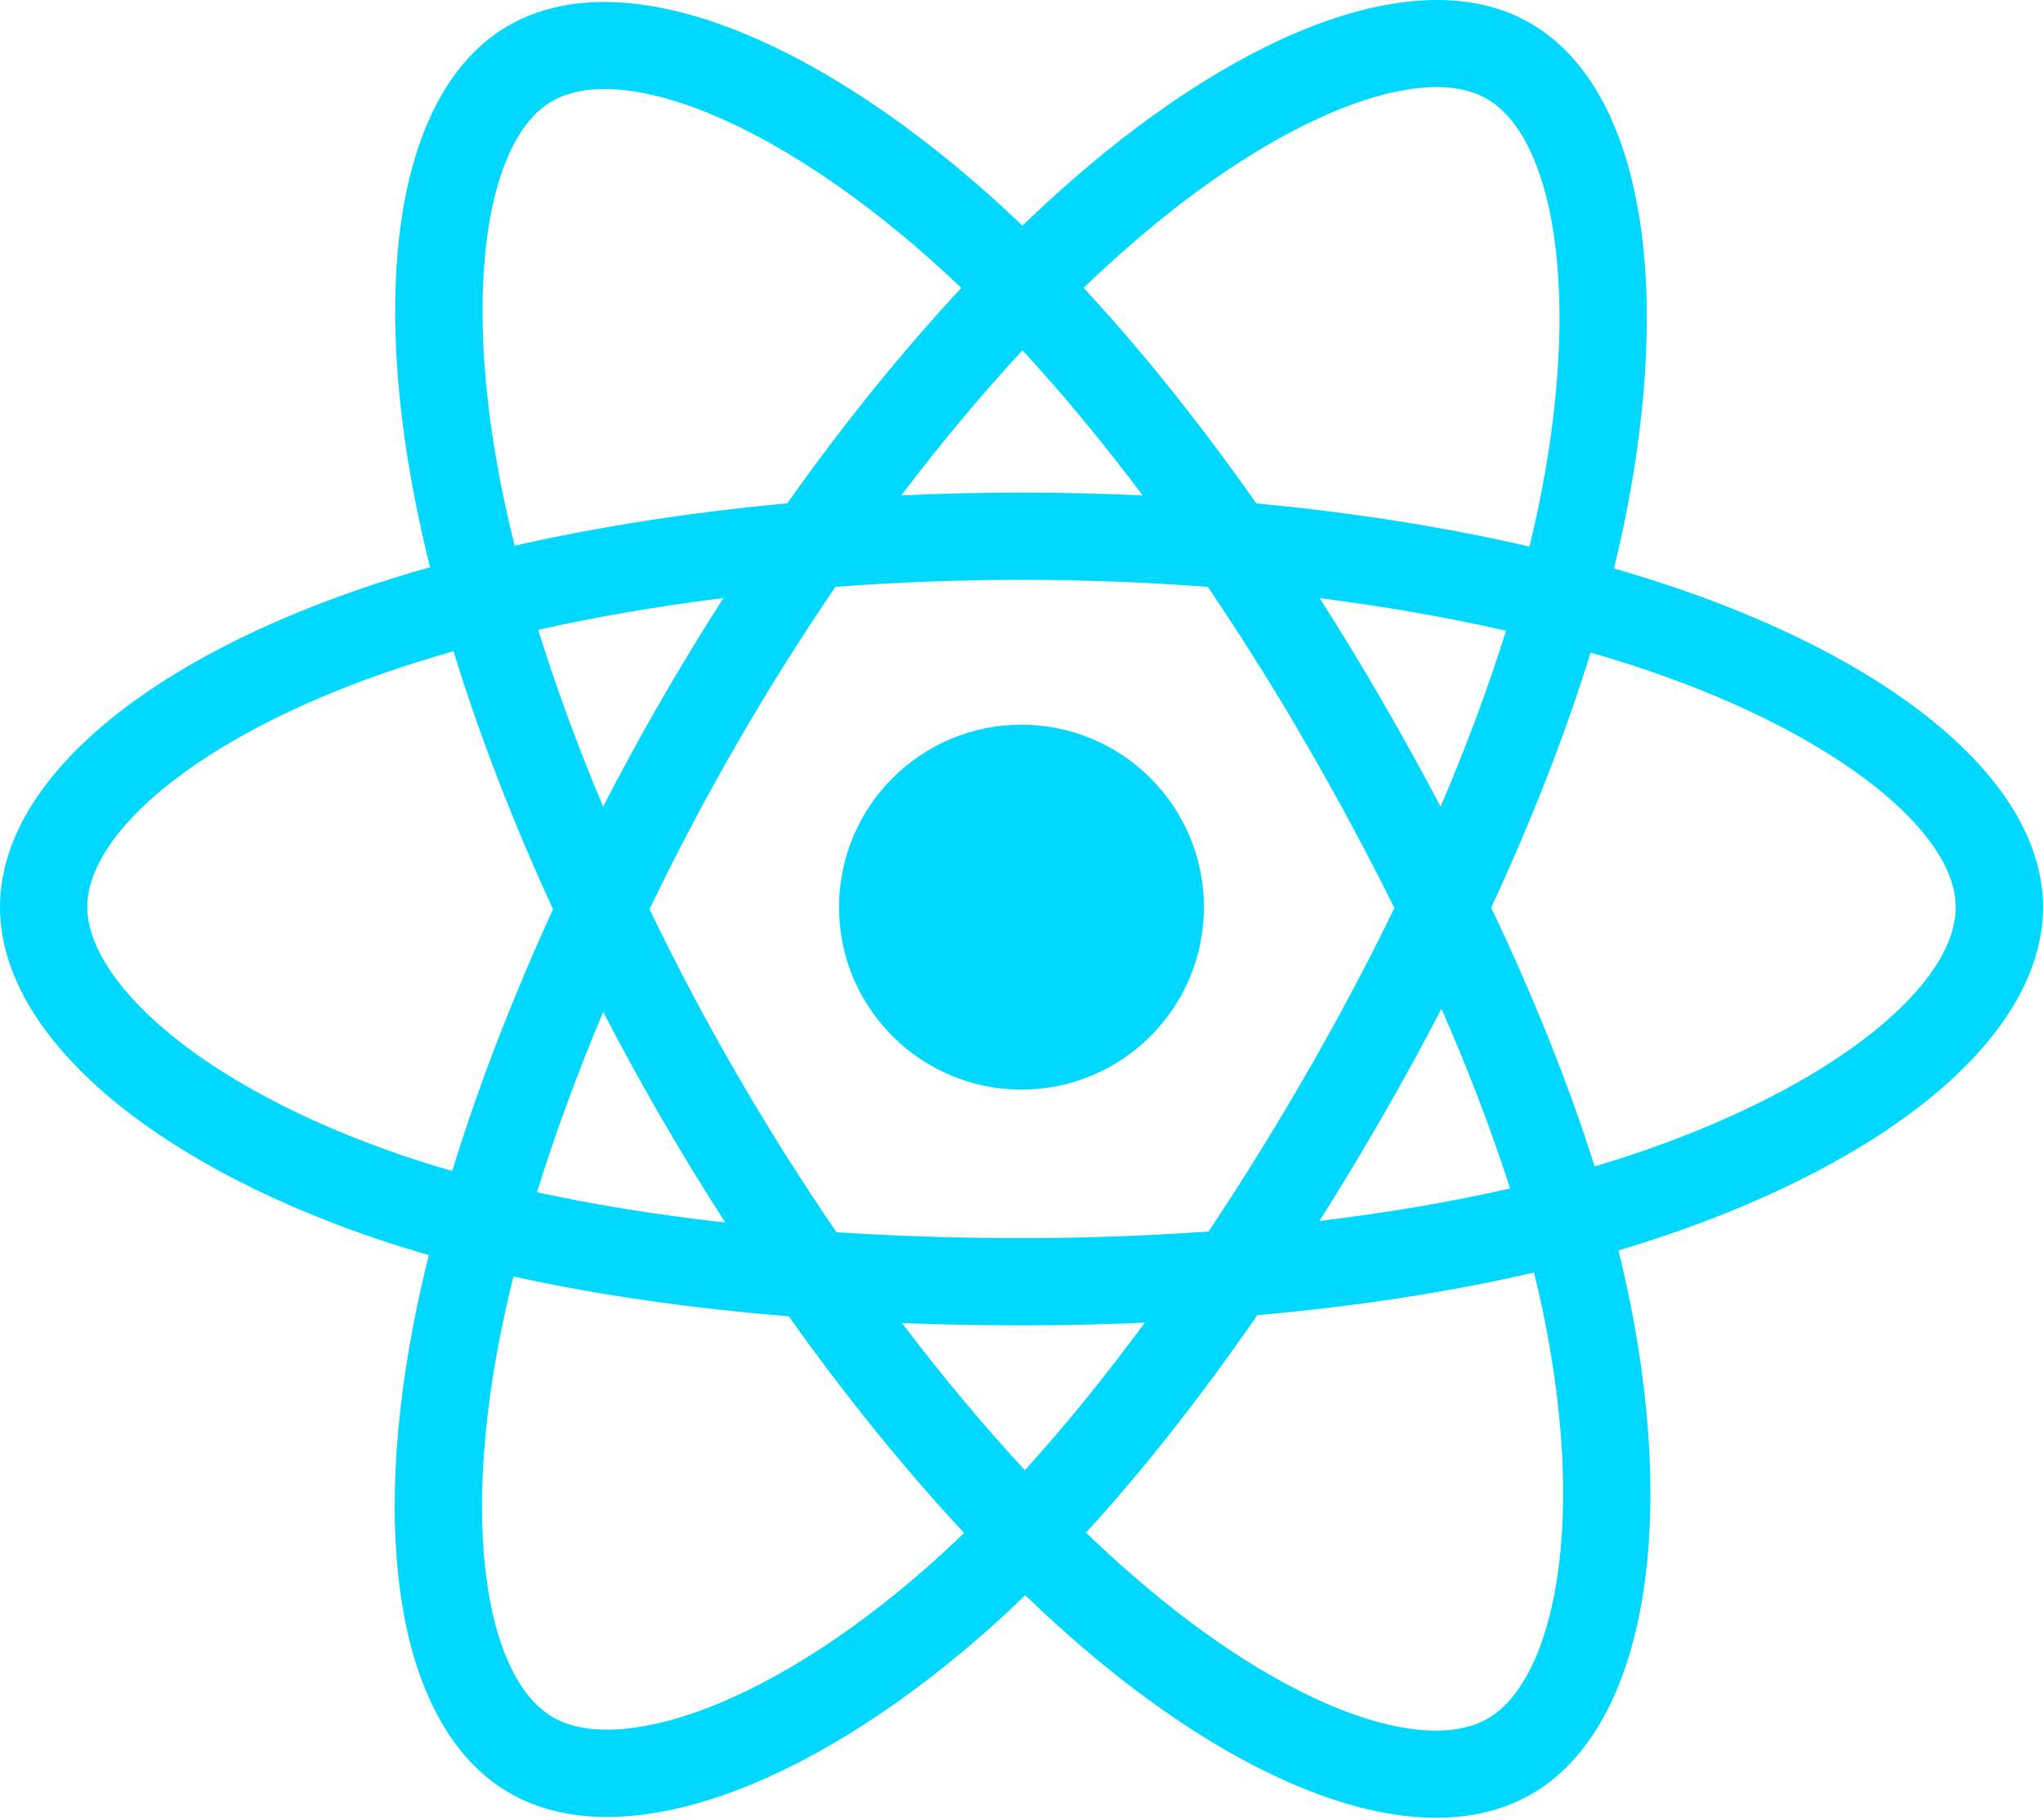
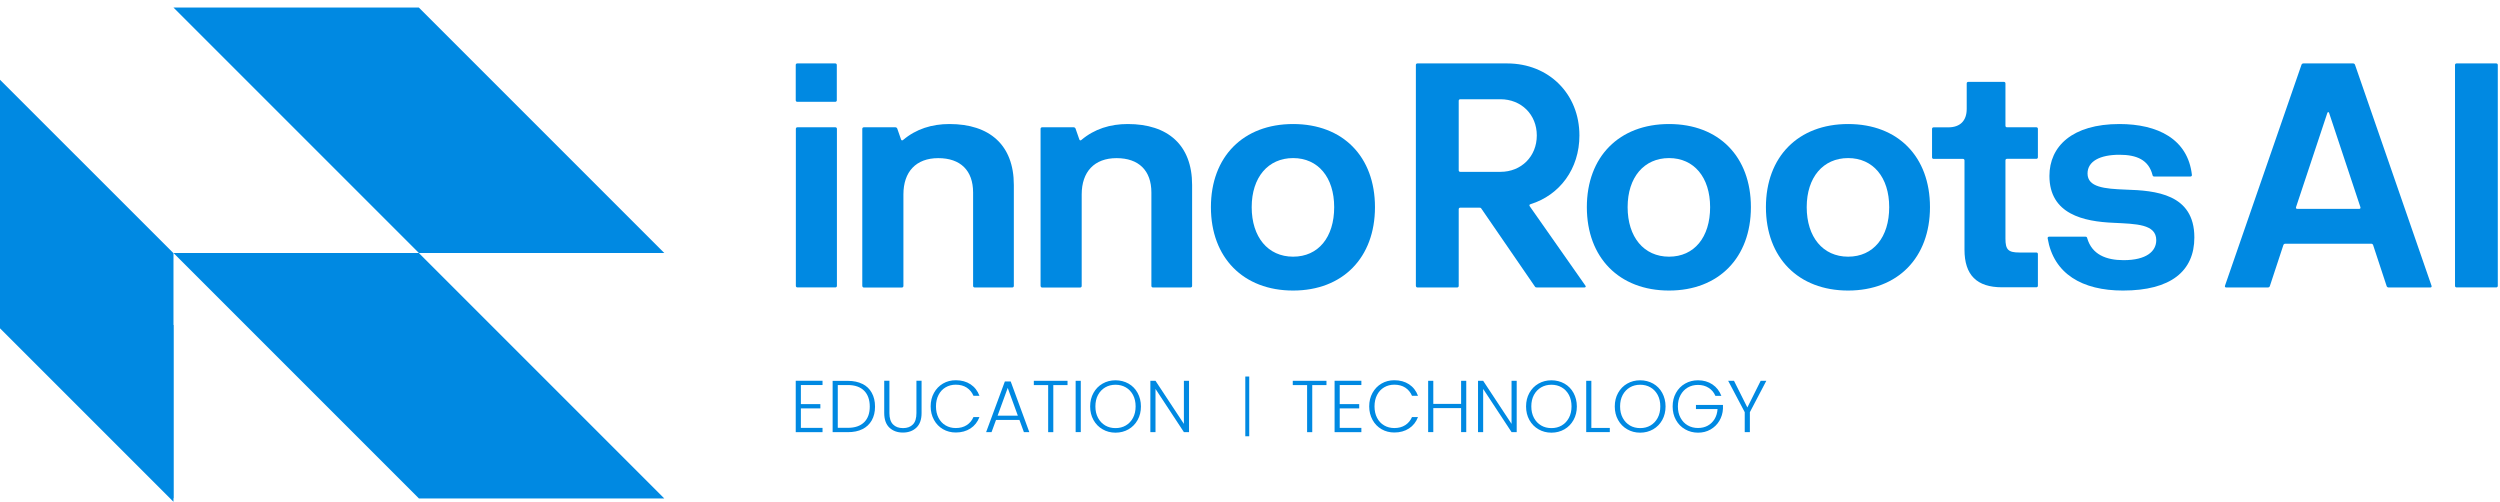
- <svg xmlns="http://www.w3.org/2000/svg" aria-hidden="true" role="img" class="iconify iconify--logos" width="35.93" height="32" preserveAspectRatio="xMidYMid meet" viewBox="0 0 256 228">
-   <path fill="#00D8FF" d="M210.483 73.824a171.49 171.49 0 0 0-8.24-2.597c.465-1.9.893-3.777 1.273-5.621c6.238-30.281 2.16-54.676-11.769-62.708c-13.355-7.7-35.196.329-57.254 19.526a171.23 171.23 0 0 0-6.375 5.848a155.866 155.866 0 0 0-4.241-3.917C100.759 3.829 77.587-4.822 63.673 3.233C50.33 10.957 46.379 33.89 51.995 62.588a170.974 170.974 0 0 0 1.892 8.48c-3.28.932-6.445 1.924-9.474 2.98C17.309 83.498 0 98.307 0 113.668c0 15.865 18.582 31.778 46.812 41.427a145.52 145.52 0 0 0 6.921 2.165a167.467 167.467 0 0 0-2.01 9.138c-5.354 28.2-1.173 50.591 12.134 58.266c13.744 7.926 36.812-.22 59.273-19.855a145.567 145.567 0 0 0 5.342-4.923a168.064 168.064 0 0 0 6.92 6.314c21.758 18.722 43.246 26.282 56.54 18.586c13.731-7.949 18.194-32.003 12.4-61.268a145.016 145.016 0 0 0-1.535-6.842c1.62-.48 3.21-.974 4.76-1.488c29.348-9.723 48.443-25.443 48.443-41.52c0-15.417-17.868-30.326-45.517-39.844Zm-6.365 70.984c-1.4.463-2.836.91-4.3 1.345c-3.24-10.257-7.612-21.163-12.963-32.432c5.106-11 9.31-21.767 12.459-31.957c2.619.758 5.16 1.557 7.61 2.4c23.69 8.156 38.14 20.213 38.14 29.504c0 9.896-15.606 22.743-40.946 31.14Zm-10.514 20.834c2.562 12.94 2.927 24.64 1.23 33.787c-1.524 8.219-4.59 13.698-8.382 15.893c-8.067 4.67-25.32-1.4-43.927-17.412a156.726 156.726 0 0 1-6.437-5.87c7.214-7.889 14.423-17.06 21.459-27.246c12.376-1.098 24.068-2.894 34.671-5.345a134.17 134.17 0 0 1 1.386 6.193ZM87.276 214.515c-7.882 2.783-14.16 2.863-17.955.675c-8.075-4.657-11.432-22.636-6.853-46.752a156.923 156.923 0 0 1 1.869-8.499c10.486 2.32 22.093 3.988 34.498 4.994c7.084 9.967 14.501 19.128 21.976 27.15a134.668 134.668 0 0 1-4.877 4.492c-9.933 8.682-19.886 14.842-28.658 17.94ZM50.35 144.747c-12.483-4.267-22.792-9.812-29.858-15.863c-6.35-5.437-9.555-10.836-9.555-15.216c0-9.322 13.897-21.212 37.076-29.293c2.813-.98 5.757-1.905 8.812-2.773c3.204 10.42 7.406 21.315 12.477 32.332c-5.137 11.18-9.399 22.249-12.634 32.792a134.718 134.718 0 0 1-6.318-1.979Zm12.378-84.26c-4.811-24.587-1.616-43.134 6.425-47.789c8.564-4.958 27.502 2.111 47.463 19.835a144.318 144.318 0 0 1 3.841 3.545c-7.438 7.987-14.787 17.08-21.808 26.988c-12.04 1.116-23.565 2.908-34.161 5.309a160.342 160.342 0 0 1-1.76-7.887Zm110.427 27.268a347.8 347.8 0 0 0-7.785-12.803c8.168 1.033 15.994 2.404 23.343 4.08c-2.206 7.072-4.956 14.465-8.193 22.045a381.151 381.151 0 0 0-7.365-13.322Zm-45.032-43.861c5.044 5.465 10.096 11.566 15.065 18.186a322.04 322.04 0 0 0-30.257-.006c4.974-6.559 10.069-12.652 15.192-18.18ZM82.802 87.83a323.167 323.167 0 0 0-7.227 13.238c-3.184-7.553-5.909-14.98-8.134-22.152c7.304-1.634 15.093-2.97 23.209-3.984a321.524 321.524 0 0 0-7.848 12.897Zm8.081 65.352c-8.385-.936-16.291-2.203-23.593-3.793c2.26-7.3 5.045-14.885 8.298-22.6a321.187 321.187 0 0 0 7.257 13.246c2.594 4.48 5.28 8.868 8.038 13.147Zm37.542 31.03c-5.184-5.592-10.354-11.779-15.403-18.433c4.902.192 9.899.29 14.978.29c5.218 0 10.376-.117 15.453-.343c-4.985 6.774-10.018 12.97-15.028 18.486Zm52.198-57.817c3.422 7.8 6.306 15.345 8.596 22.52c-7.422 1.694-15.436 3.058-23.88 4.071a382.417 382.417 0 0 0 7.859-13.026a347.403 347.403 0 0 0 7.425-13.565Zm-16.898 8.101a358.557 358.557 0 0 1-12.281 19.815a329.4 329.4 0 0 1-23.444.823c-7.967 0-15.716-.248-23.178-.732a310.202 310.202 0 0 1-12.513-19.846h.001a307.41 307.41 0 0 1-10.923-20.627a310.278 310.278 0 0 1 10.89-20.637l-.001.001a307.318 307.318 0 0 1 12.413-19.761c7.613-.576 15.42-.876 23.31-.876H128c7.926 0 15.743.303 23.354.883a329.357 329.357 0 0 1 12.335 19.695a358.489 358.489 0 0 1 11.036 20.54a329.472 329.472 0 0 1-11 20.722Zm22.56-122.124c8.572 4.944 11.906 24.881 6.52 51.026c-.344 1.668-.73 3.367-1.15 5.09c-10.622-2.452-22.155-4.275-34.23-5.408c-7.034-10.017-14.323-19.124-21.64-27.008a160.789 160.789 0 0 1 5.888-5.4c18.9-16.447 36.564-22.941 44.612-18.3ZM128 90.808c12.625 0 22.86 10.235 22.86 22.86s-10.235 22.86-22.86 22.86s-22.86-10.235-22.86-22.86s10.235-22.86 22.86-22.86Z" />
+ <svg xmlns="http://www.w3.org/2000/svg" width="279" height="56" viewBox="0 0 279 56" fill="none">
+   <path d="M88.804 11.19V7.25C88.804 7.148 88.874 7.078 88.976 7.078H93.216C93.317 7.078 93.388 7.148 93.388 7.25V11.19C93.388 11.292 93.317 11.362 93.216 11.362H88.976C88.874 11.362 88.804 11.292 88.804 11.19ZM88.817 31.902V14.377C88.817 14.275 88.887 14.205 88.989 14.205H93.228C93.33 14.205 93.4 14.275 93.4 14.377V31.902C93.4 32.004 93.33 32.075 93.228 32.075H88.989C88.887 32.075 88.817 32.004 88.817 31.902Z" fill="#0089E2" />
+   <path d="M96.231 31.903V14.378C96.231 14.276 96.301 14.206 96.403 14.206H99.922C100.011 14.206 100.094 14.257 100.132 14.346L100.553 15.551C100.585 15.672 100.693 15.71 100.783 15.621C102.249 14.384 104.008 13.842 105.959 13.842C110.441 13.842 113.144 16.182 113.144 20.644V31.909C113.144 32.011 113.074 32.081 112.972 32.081H108.771C108.669 32.081 108.598 32.011 108.598 31.909V21.486C108.598 19.025 107.19 17.648 104.71 17.648C102.23 17.648 100.821 19.165 100.821 21.696V31.916C100.821 32.017 100.751 32.088 100.649 32.088H96.409C96.307 32.088 96.237 32.017 96.237 31.916L96.231 31.903Z" fill="#0089E2" />
+   <path d="M116.127 31.903V14.378C116.127 14.276 116.197 14.206 116.299 14.206H119.818C119.908 14.206 119.991 14.257 120.029 14.346L120.45 15.551C120.481 15.672 120.59 15.71 120.679 15.621C122.145 14.384 123.905 13.842 125.856 13.842C130.337 13.842 133.04 16.182 133.04 20.644V31.909C133.04 32.011 132.97 32.081 132.868 32.081H128.667C128.565 32.081 128.495 32.011 128.495 31.909V21.486C128.495 19.025 127.08 17.648 124.606 17.648C122.133 17.648 120.717 19.165 120.717 21.696V31.916C120.717 32.017 120.647 32.088 120.545 32.088H116.306C116.204 32.088 116.134 32.017 116.134 31.916L116.127 31.903Z" fill="#0089E2" />
+   <path d="M135.138 23.118C135.138 17.489 138.746 13.842 144.311 13.842C149.877 13.842 153.447 17.489 153.447 23.118C153.447 28.747 149.857 32.425 144.311 32.425C138.765 32.425 135.138 28.766 135.138 23.118ZM148.895 23.118C148.895 19.79 147.097 17.642 144.311 17.642C141.525 17.642 139.689 19.784 139.689 23.118C139.689 26.452 141.5 28.645 144.311 28.645C147.123 28.645 148.895 26.484 148.895 23.118Z" fill="#0089E2" />
+   <path d="M158.011 31.902V7.25C158.011 7.148 158.081 7.078 158.183 7.078H168.192C172.846 7.078 176.263 10.476 176.263 15.117C176.263 18.846 174.063 21.779 170.806 22.786C170.685 22.818 170.646 22.907 170.717 23.016L176.926 31.871C177.015 31.973 176.958 32.081 176.824 32.081H171.507C171.418 32.081 171.348 32.062 171.297 31.979L165.317 23.277C165.266 23.188 165.196 23.175 165.107 23.175H162.965C162.863 23.175 162.792 23.245 162.792 23.347V31.909C162.792 32.011 162.722 32.081 162.62 32.081H158.19C158.088 32.081 158.018 32.011 158.018 31.909L158.011 31.902ZM162.965 19.178H167.446C169.786 19.178 171.507 17.45 171.507 15.117C171.507 12.784 169.779 11.075 167.446 11.075H162.965C162.863 11.075 162.792 11.145 162.792 11.247V19.006C162.792 19.108 162.863 19.178 162.965 19.178Z" fill="#0089E2" />
+   <path d="M177.092 23.118C177.092 17.489 180.7 13.842 186.265 13.842C191.831 13.842 195.401 17.489 195.401 23.118C195.401 28.747 191.811 32.425 186.265 32.425C180.719 32.425 177.092 28.766 177.092 23.118ZM190.849 23.118C190.849 19.79 189.051 17.642 186.265 17.642C183.479 17.642 181.643 19.784 181.643 23.118C181.643 26.452 183.454 28.645 186.265 28.645C189.077 28.645 190.849 26.484 190.849 23.118Z" fill="#0089E2" />
+   <path d="M197.077 23.118C197.077 17.489 200.685 13.842 206.251 13.842C211.816 13.842 215.386 17.489 215.386 23.118C215.386 28.747 211.797 32.425 206.251 32.425C200.705 32.425 197.077 28.766 197.077 23.118ZM210.835 23.118C210.835 19.79 209.037 17.642 206.251 17.642C203.465 17.642 201.629 19.784 201.629 23.118C201.629 26.452 203.439 28.645 206.251 28.645C209.062 28.645 210.835 26.484 210.835 23.118Z" fill="#0089E2" />
+   <path d="M219.237 27.873V17.903C219.237 17.801 219.167 17.731 219.065 17.731H215.788C215.686 17.731 215.616 17.661 215.616 17.559V14.384C215.616 14.282 215.686 14.212 215.788 14.212H217.426C218.752 14.212 219.485 13.479 219.485 12.153V9.309C219.485 9.207 219.556 9.137 219.658 9.137H223.636C223.738 9.137 223.808 9.207 223.808 9.309V14.033C223.808 14.135 223.878 14.205 223.98 14.205H227.257C227.359 14.205 227.429 14.275 227.429 14.377V17.552C227.429 17.654 227.359 17.724 227.257 17.724H223.98C223.878 17.724 223.808 17.794 223.808 17.896V26.63C223.808 27.867 224.12 28.179 225.357 28.179H227.257C227.359 28.179 227.429 28.25 227.429 28.352V31.89C227.429 31.992 227.359 32.062 227.257 32.062H223.438C220.614 32.062 219.237 30.704 219.237 27.861V27.873Z" fill="#0089E2" />
+   <path d="M228.519 26.605C228.5 26.484 228.57 26.414 228.678 26.414H232.739C232.841 26.414 232.911 26.465 232.93 26.573C233.453 28.403 235.04 29.034 236.991 29.034C239.554 29.034 240.638 28.039 240.638 26.803C240.638 25.005 238.406 24.992 235.863 24.865C232.567 24.724 228.716 23.921 228.716 19.631C228.716 16.335 231.26 13.842 236.526 13.842C240.778 13.842 244.163 15.5 244.616 19.51C244.635 19.631 244.546 19.701 244.444 19.701H240.415C240.313 19.701 240.242 19.65 240.223 19.541C239.79 17.833 238.445 17.272 236.526 17.272C234.346 17.272 232.969 18.005 232.969 19.363C232.969 20.899 234.868 21.072 237.221 21.161C240.548 21.263 244.89 21.633 244.89 26.497C244.89 30.264 242.257 32.425 236.921 32.425C232.369 32.425 229.182 30.558 228.519 26.605Z" fill="#0089E2" />
+   <path d="M248.307 31.89L256.849 7.218C256.888 7.129 256.97 7.078 257.06 7.078H262.606C262.695 7.078 262.778 7.129 262.816 7.218L271.359 31.89C271.397 32.011 271.34 32.081 271.219 32.081H266.565C266.476 32.081 266.393 32.03 266.354 31.941L264.837 27.338C264.805 27.249 264.716 27.198 264.627 27.198H255.039C254.95 27.198 254.867 27.249 254.828 27.338L253.311 31.941C253.279 32.03 253.19 32.081 253.101 32.081H248.447C248.326 32.081 248.275 32.011 248.307 31.89ZM256.378 23.309H263.282C263.403 23.309 263.454 23.239 263.422 23.118L259.935 12.624C259.884 12.465 259.775 12.465 259.724 12.624L256.237 23.118C256.205 23.239 256.256 23.309 256.378 23.309Z" fill="#0089E2" />
+   <path d="M273.979 31.902V7.25C273.979 7.148 274.049 7.078 274.151 7.078H278.582C278.684 7.078 278.754 7.148 278.754 7.25V31.902C278.754 32.004 278.684 32.075 278.582 32.075H274.151C274.049 32.075 273.979 32.004 273.979 31.902Z" fill="#0089E2" />
+   <path d="M74.135 55.63H46.754L19.361 28.237H46.742L74.135 55.63Z" fill="#0089E2" />
+   <path d="M74.135 28.237H46.754L19.361 0.843H46.742L74.135 28.237Z" fill="#0089E2" />
+   <path d="M19.361 36.269V55.63L0 36.269H19.361Z" fill="#0089E2" />
+   <path d="M19.361 28.256V56L0 36.639V8.901L19.361 28.256Z" fill="#0089E2" />
+   <path d="M89.378 42.963V45.099H91.552V45.577H89.378V47.751H91.794V48.229H88.804V42.492H91.794V42.97H89.378V42.963Z" fill="#0089E2" />
+   <path d="M96.25 42.842C96.703 43.072 97.053 43.403 97.289 43.837C97.531 44.27 97.653 44.78 97.653 45.38C97.653 45.979 97.531 46.476 97.289 46.91C97.047 47.337 96.703 47.668 96.25 47.891C95.797 48.121 95.255 48.229 94.618 48.229H92.922V42.504H94.618C95.249 42.504 95.797 42.619 96.25 42.849V42.842ZM96.441 47.12C96.862 46.699 97.066 46.119 97.066 45.373C97.066 44.627 96.856 44.028 96.441 43.607C96.02 43.187 95.415 42.97 94.618 42.97H93.496V47.745H94.618C95.415 47.745 96.02 47.534 96.441 47.12Z" fill="#0089E2" />
+   <path d="M99.259 42.498V46.106C99.259 46.674 99.393 47.094 99.667 47.369C99.935 47.643 100.305 47.777 100.776 47.777C101.248 47.777 101.611 47.643 101.879 47.369C102.147 47.101 102.274 46.674 102.274 46.1V42.492H102.848V46.087C102.848 46.814 102.657 47.362 102.268 47.726C101.886 48.089 101.382 48.274 100.764 48.274C100.145 48.274 99.648 48.089 99.259 47.726C98.876 47.362 98.679 46.814 98.679 46.087V42.492H99.253L99.259 42.498Z" fill="#0089E2" />
+   <path d="M104.232 43.843C104.48 43.397 104.812 43.053 105.239 42.804C105.666 42.555 106.138 42.434 106.667 42.434C107.304 42.434 107.853 42.587 108.312 42.887C108.771 43.193 109.102 43.62 109.306 44.168H108.637C108.471 43.779 108.222 43.48 107.884 43.257C107.547 43.04 107.145 42.931 106.667 42.931C106.246 42.931 105.87 43.027 105.532 43.225C105.194 43.422 104.933 43.703 104.742 44.072C104.55 44.442 104.455 44.869 104.455 45.354C104.455 45.838 104.55 46.266 104.742 46.635C104.933 46.999 105.194 47.285 105.532 47.477C105.87 47.674 106.246 47.77 106.667 47.77C107.145 47.77 107.547 47.662 107.884 47.445C108.222 47.228 108.471 46.928 108.637 46.546H109.306C109.096 47.094 108.764 47.515 108.305 47.815C107.846 48.114 107.298 48.267 106.667 48.267C106.144 48.267 105.666 48.146 105.239 47.898C104.812 47.649 104.474 47.305 104.232 46.858C103.989 46.412 103.862 45.915 103.862 45.354C103.862 44.793 103.983 44.289 104.232 43.843Z" fill="#0089E2" />
+   <path d="M113.762 46.865H111.155L110.658 48.223H110.052L112.143 42.568H112.793L114.871 48.223H114.266L113.769 46.865H113.762ZM113.59 46.387L112.462 43.289L111.333 46.387H113.596H113.59Z" fill="#0089E2" />
+   <path d="M119.136 42.498V42.976H117.549V48.229H116.975V42.976H115.375V42.498H119.136Z" fill="#0089E2" />
+   <path d="M120.615 42.498V48.223H120.042V42.498H120.615Z" fill="#0089E2" />
+   <path d="M123.051 47.91C122.617 47.662 122.279 47.317 122.031 46.871C121.782 46.425 121.661 45.921 121.661 45.36C121.661 44.799 121.782 44.296 122.031 43.849C122.279 43.403 122.617 43.059 123.051 42.81C123.484 42.562 123.962 42.44 124.491 42.44C125.02 42.44 125.511 42.568 125.945 42.81C126.378 43.059 126.716 43.403 126.958 43.849C127.201 44.296 127.328 44.799 127.328 45.36C127.328 45.921 127.207 46.425 126.958 46.871C126.71 47.317 126.372 47.662 125.945 47.91C125.511 48.159 125.027 48.286 124.491 48.286C123.956 48.286 123.478 48.159 123.051 47.91ZM125.639 47.483C125.977 47.285 126.244 47.005 126.442 46.635C126.64 46.265 126.735 45.838 126.735 45.354C126.735 44.869 126.64 44.442 126.442 44.072C126.244 43.709 125.977 43.422 125.639 43.231C125.301 43.033 124.918 42.938 124.491 42.938C124.064 42.938 123.682 43.033 123.344 43.231C123.006 43.429 122.738 43.709 122.541 44.072C122.343 44.436 122.247 44.863 122.247 45.354C122.247 45.845 122.343 46.265 122.541 46.635C122.738 47.005 123.006 47.285 123.344 47.483C123.682 47.681 124.064 47.776 124.491 47.776C124.918 47.776 125.301 47.681 125.639 47.483Z" fill="#0089E2" />
+   <path d="M132.696 48.223H132.122L128.954 43.403V48.223H128.38V42.498H128.954L132.122 47.305V42.498H132.696V48.223Z" fill="#0089E2" />
+   <path d="M148.034 42.498V42.976H146.447V48.229H145.873V42.976H144.273V42.498H148.034Z" fill="#0089E2" />
+   <path d="M149.513 42.963V45.099H151.687V45.577H149.513V47.751H151.929V48.229H148.94V42.492H151.929V42.97H149.513V42.963Z" fill="#0089E2" />
+   <path d="M153.173 43.843C153.421 43.397 153.753 43.053 154.18 42.804C154.607 42.555 155.079 42.434 155.608 42.434C156.245 42.434 156.794 42.587 157.253 42.887C157.712 43.193 158.043 43.62 158.247 44.168H157.578C157.412 43.779 157.163 43.48 156.825 43.257C156.488 43.04 156.086 42.931 155.608 42.931C155.187 42.931 154.811 43.027 154.473 43.225C154.135 43.422 153.874 43.703 153.683 44.072C153.491 44.442 153.396 44.869 153.396 45.354C153.396 45.838 153.491 46.266 153.683 46.635C153.874 46.999 154.135 47.285 154.473 47.477C154.811 47.674 155.187 47.77 155.608 47.77C156.086 47.77 156.488 47.662 156.825 47.445C157.163 47.228 157.412 46.928 157.578 46.546H158.247C158.037 47.094 157.705 47.515 157.246 47.815C156.787 48.114 156.239 48.267 155.608 48.267C155.085 48.267 154.607 48.146 154.18 47.898C153.753 47.649 153.415 47.305 153.173 46.858C152.93 46.412 152.803 45.915 152.803 45.354C152.803 44.793 152.924 44.289 153.173 43.843Z" fill="#0089E2" />
+   <path d="M163.634 42.498V48.223H163.06V45.545H159.956V48.223H159.382V42.498H159.956V45.074H163.06V42.498H163.634Z" fill="#0089E2" />
+   <path d="M169.263 48.223H168.689L165.521 43.403V48.223H164.947V42.498H165.521L168.689 47.305V42.498H169.263V48.223Z" fill="#0089E2" />
+   <path d="M171.698 47.91C171.265 47.662 170.927 47.317 170.678 46.871C170.43 46.425 170.309 45.921 170.309 45.36C170.309 44.799 170.43 44.296 170.678 43.849C170.927 43.403 171.265 43.059 171.698 42.81C172.132 42.562 172.61 42.44 173.139 42.44C173.668 42.44 174.159 42.568 174.593 42.81C175.026 43.059 175.364 43.403 175.606 43.849C175.848 44.296 175.976 44.799 175.976 45.36C175.976 45.921 175.855 46.425 175.606 46.871C175.358 47.317 175.02 47.662 174.593 47.91C174.159 48.159 173.675 48.286 173.139 48.286C172.604 48.286 172.125 48.159 171.698 47.91ZM174.287 47.483C174.624 47.285 174.892 47.005 175.09 46.635C175.287 46.265 175.383 45.838 175.383 45.354C175.383 44.869 175.287 44.442 175.09 44.072C174.892 43.709 174.624 43.422 174.287 43.231C173.949 43.033 173.566 42.938 173.139 42.938C172.712 42.938 172.329 43.033 171.992 43.231C171.654 43.429 171.386 43.709 171.188 44.072C170.991 44.436 170.895 44.863 170.895 45.354C170.895 45.845 170.991 46.265 171.188 46.635C171.386 47.005 171.654 47.285 171.992 47.483C172.329 47.681 172.712 47.776 173.139 47.776C173.566 47.776 173.949 47.681 174.287 47.483Z" fill="#0089E2" />
+   <path d="M177.595 47.757H179.654V48.223H177.021V42.498H177.595V47.757Z" fill="#0089E2" />
+   <path d="M181.599 47.91C181.165 47.662 180.827 47.317 180.579 46.871C180.33 46.425 180.209 45.921 180.209 45.36C180.209 44.799 180.33 44.296 180.579 43.849C180.827 43.403 181.165 43.059 181.599 42.81C182.032 42.562 182.51 42.44 183.039 42.44C183.569 42.44 184.059 42.568 184.493 42.81C184.926 43.059 185.264 43.403 185.507 43.849C185.749 44.296 185.876 44.799 185.876 45.36C185.876 45.921 185.755 46.425 185.507 46.871C185.258 47.317 184.92 47.662 184.493 47.91C184.059 48.159 183.575 48.286 183.039 48.286C182.504 48.286 182.026 48.159 181.599 47.91ZM184.193 47.483C184.531 47.285 184.799 47.005 184.997 46.635C185.194 46.265 185.29 45.838 185.29 45.354C185.29 44.869 185.194 44.442 184.997 44.072C184.799 43.709 184.531 43.422 184.193 43.231C183.855 43.033 183.473 42.938 183.046 42.938C182.619 42.938 182.236 43.033 181.898 43.231C181.56 43.429 181.293 43.709 181.095 44.072C180.897 44.436 180.802 44.863 180.802 45.354C180.802 45.845 180.897 46.265 181.095 46.635C181.293 47.005 181.56 47.285 181.898 47.483C182.236 47.681 182.619 47.776 183.046 47.776C183.473 47.776 183.855 47.681 184.193 47.483Z" fill="#0089E2" />
+   <path d="M191.435 44.168C191.27 43.792 191.021 43.492 190.683 43.282C190.345 43.065 189.95 42.957 189.497 42.957C189.07 42.957 188.688 43.052 188.35 43.25C188.012 43.448 187.744 43.728 187.547 44.092C187.349 44.455 187.253 44.876 187.253 45.36C187.253 45.845 187.349 46.265 187.547 46.629C187.744 46.992 188.012 47.279 188.35 47.47C188.688 47.668 189.07 47.764 189.497 47.764C189.899 47.764 190.256 47.681 190.575 47.509C190.894 47.336 191.149 47.088 191.346 46.769C191.537 46.45 191.652 46.074 191.678 45.653H189.268V45.188H192.283V45.609C192.258 46.112 192.118 46.565 191.875 46.973C191.633 47.381 191.302 47.7 190.887 47.936C190.473 48.172 190.014 48.286 189.497 48.286C188.981 48.286 188.484 48.159 188.057 47.91C187.623 47.662 187.285 47.317 187.037 46.871C186.788 46.425 186.667 45.921 186.667 45.36C186.667 44.799 186.788 44.296 187.037 43.849C187.285 43.403 187.623 43.059 188.057 42.81C188.49 42.562 188.968 42.44 189.497 42.44C190.109 42.44 190.645 42.593 191.104 42.899C191.563 43.205 191.894 43.633 192.105 44.181H191.435V44.168Z" fill="#0089E2" />
+   <path d="M197.122 42.498L195.286 45.998V48.229H194.712V45.998L192.863 42.498H193.514L195.005 45.475L196.491 42.498H197.128H197.122Z" fill="#0089E2" />
+   <path d="M139.415 42.02H138.975V48.688H139.415V42.02Z" fill="#0089E2" />
</svg>
